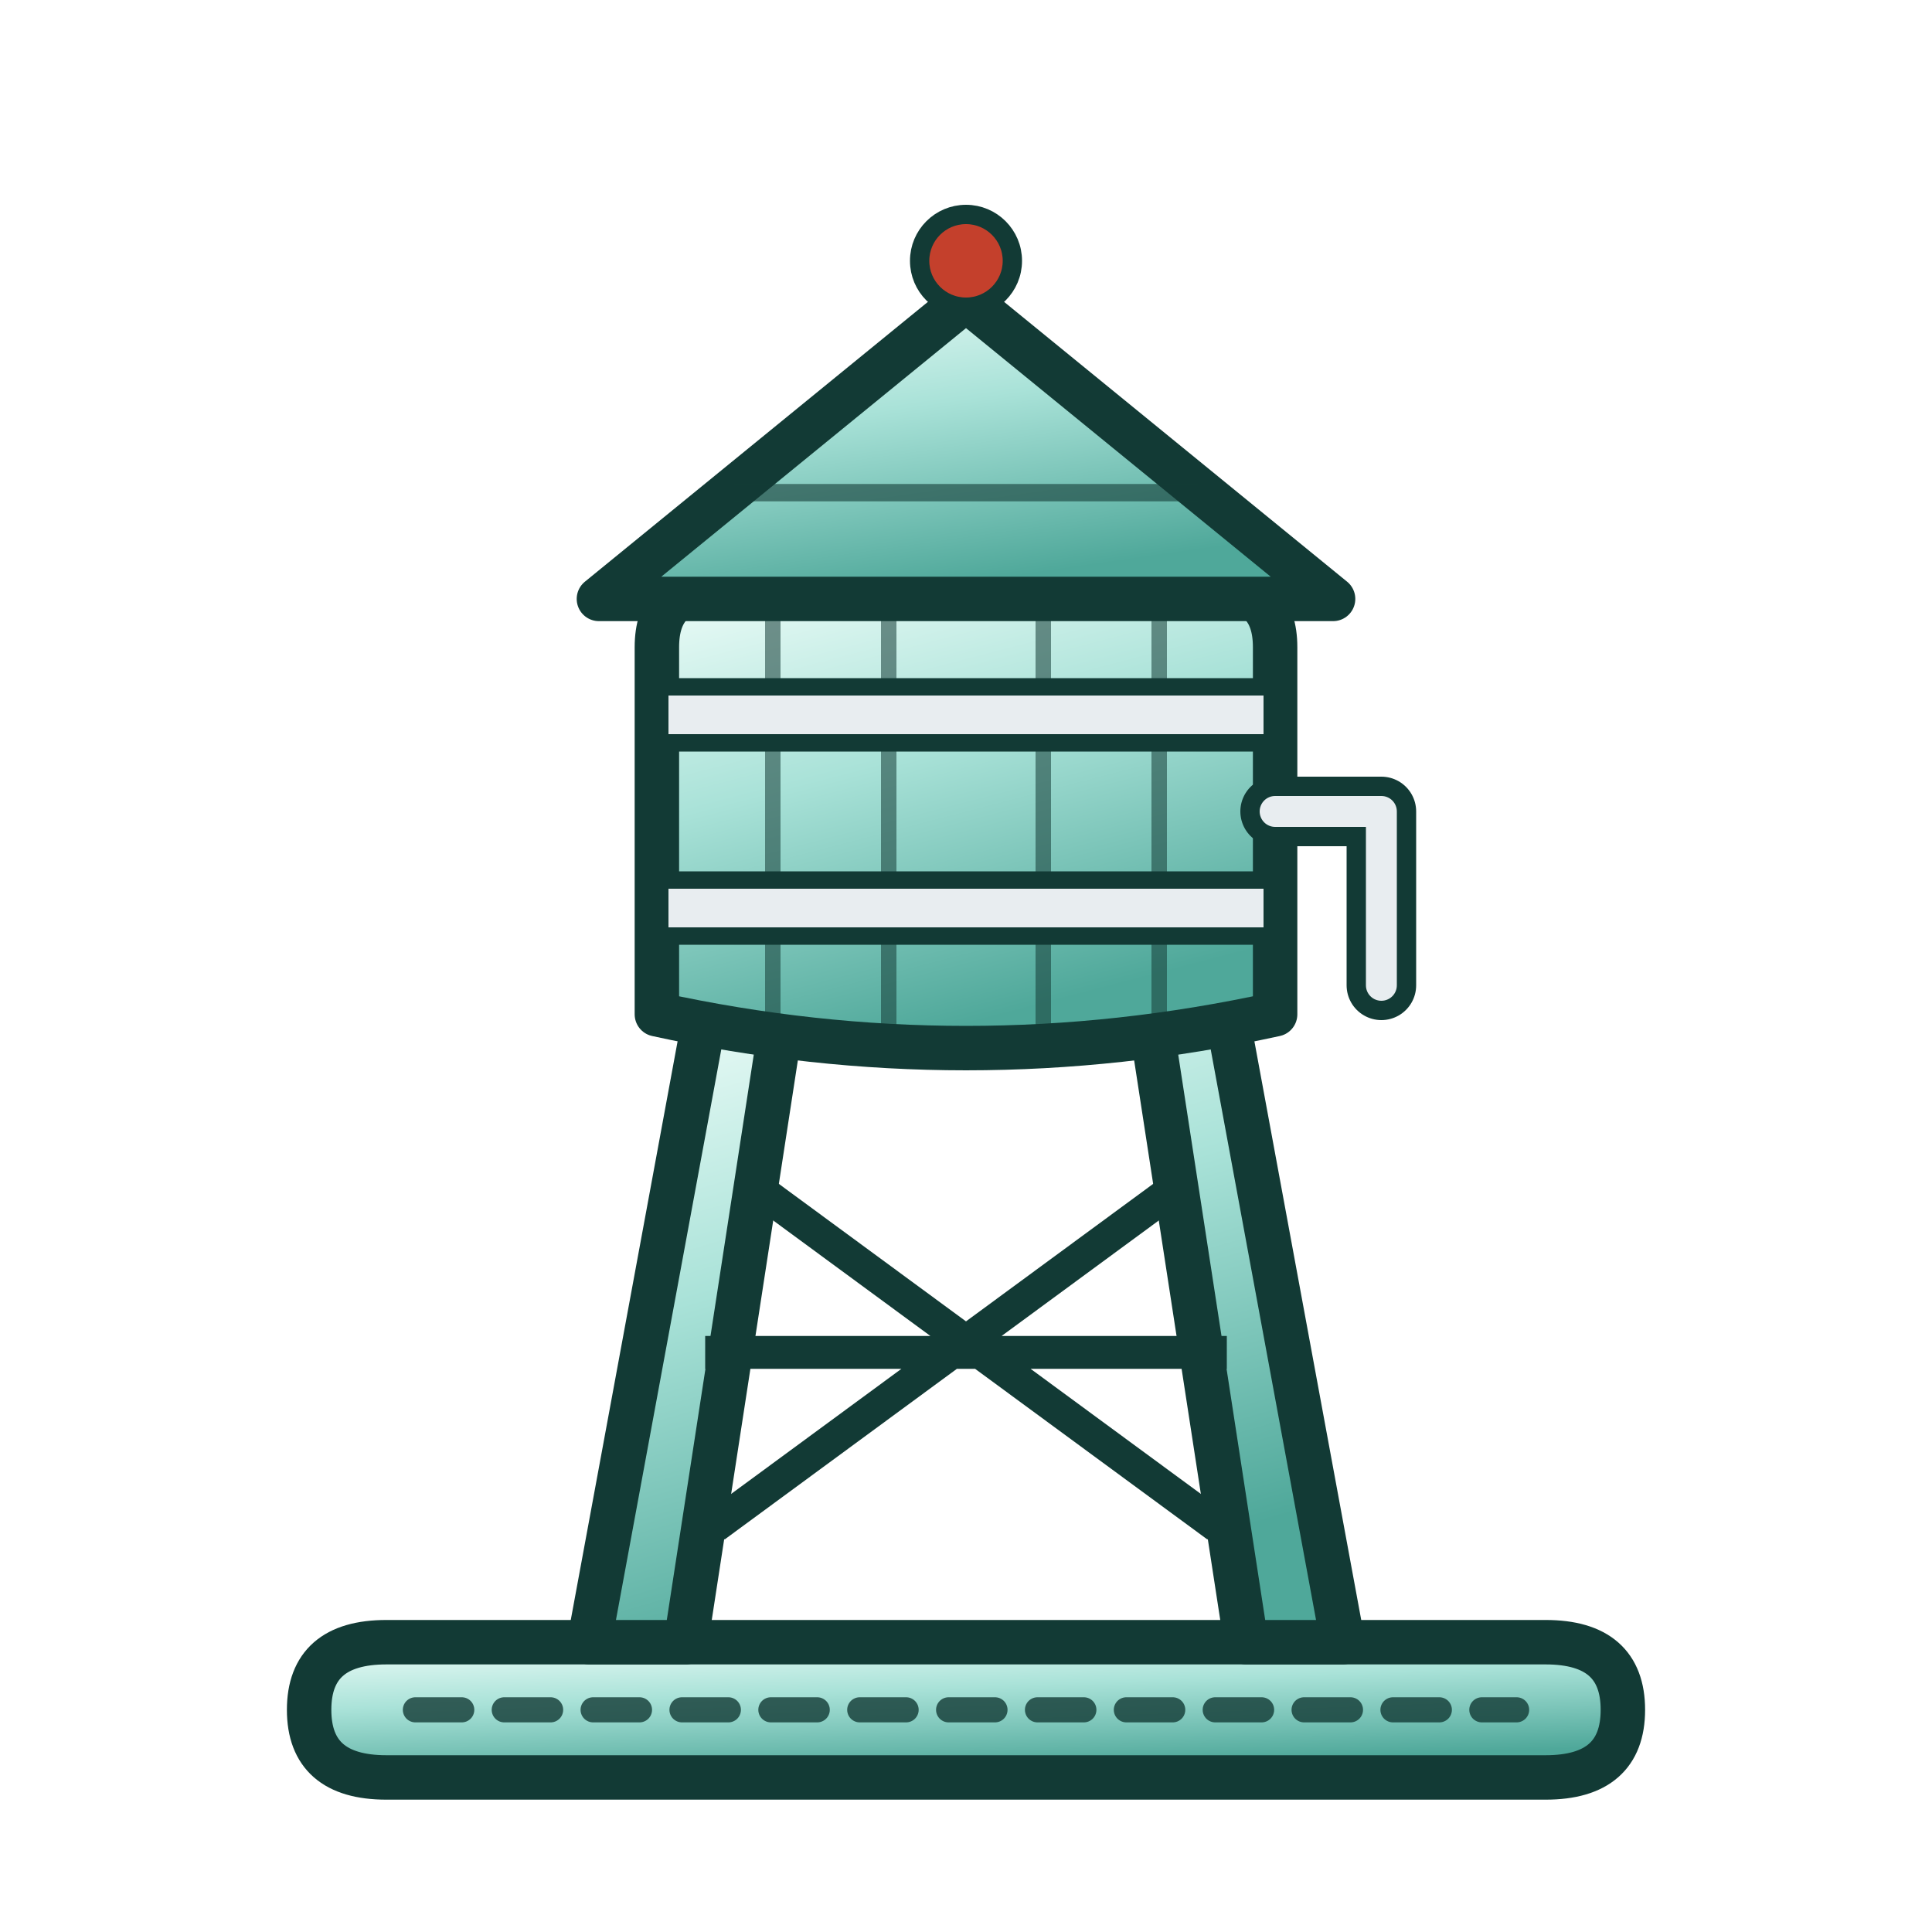
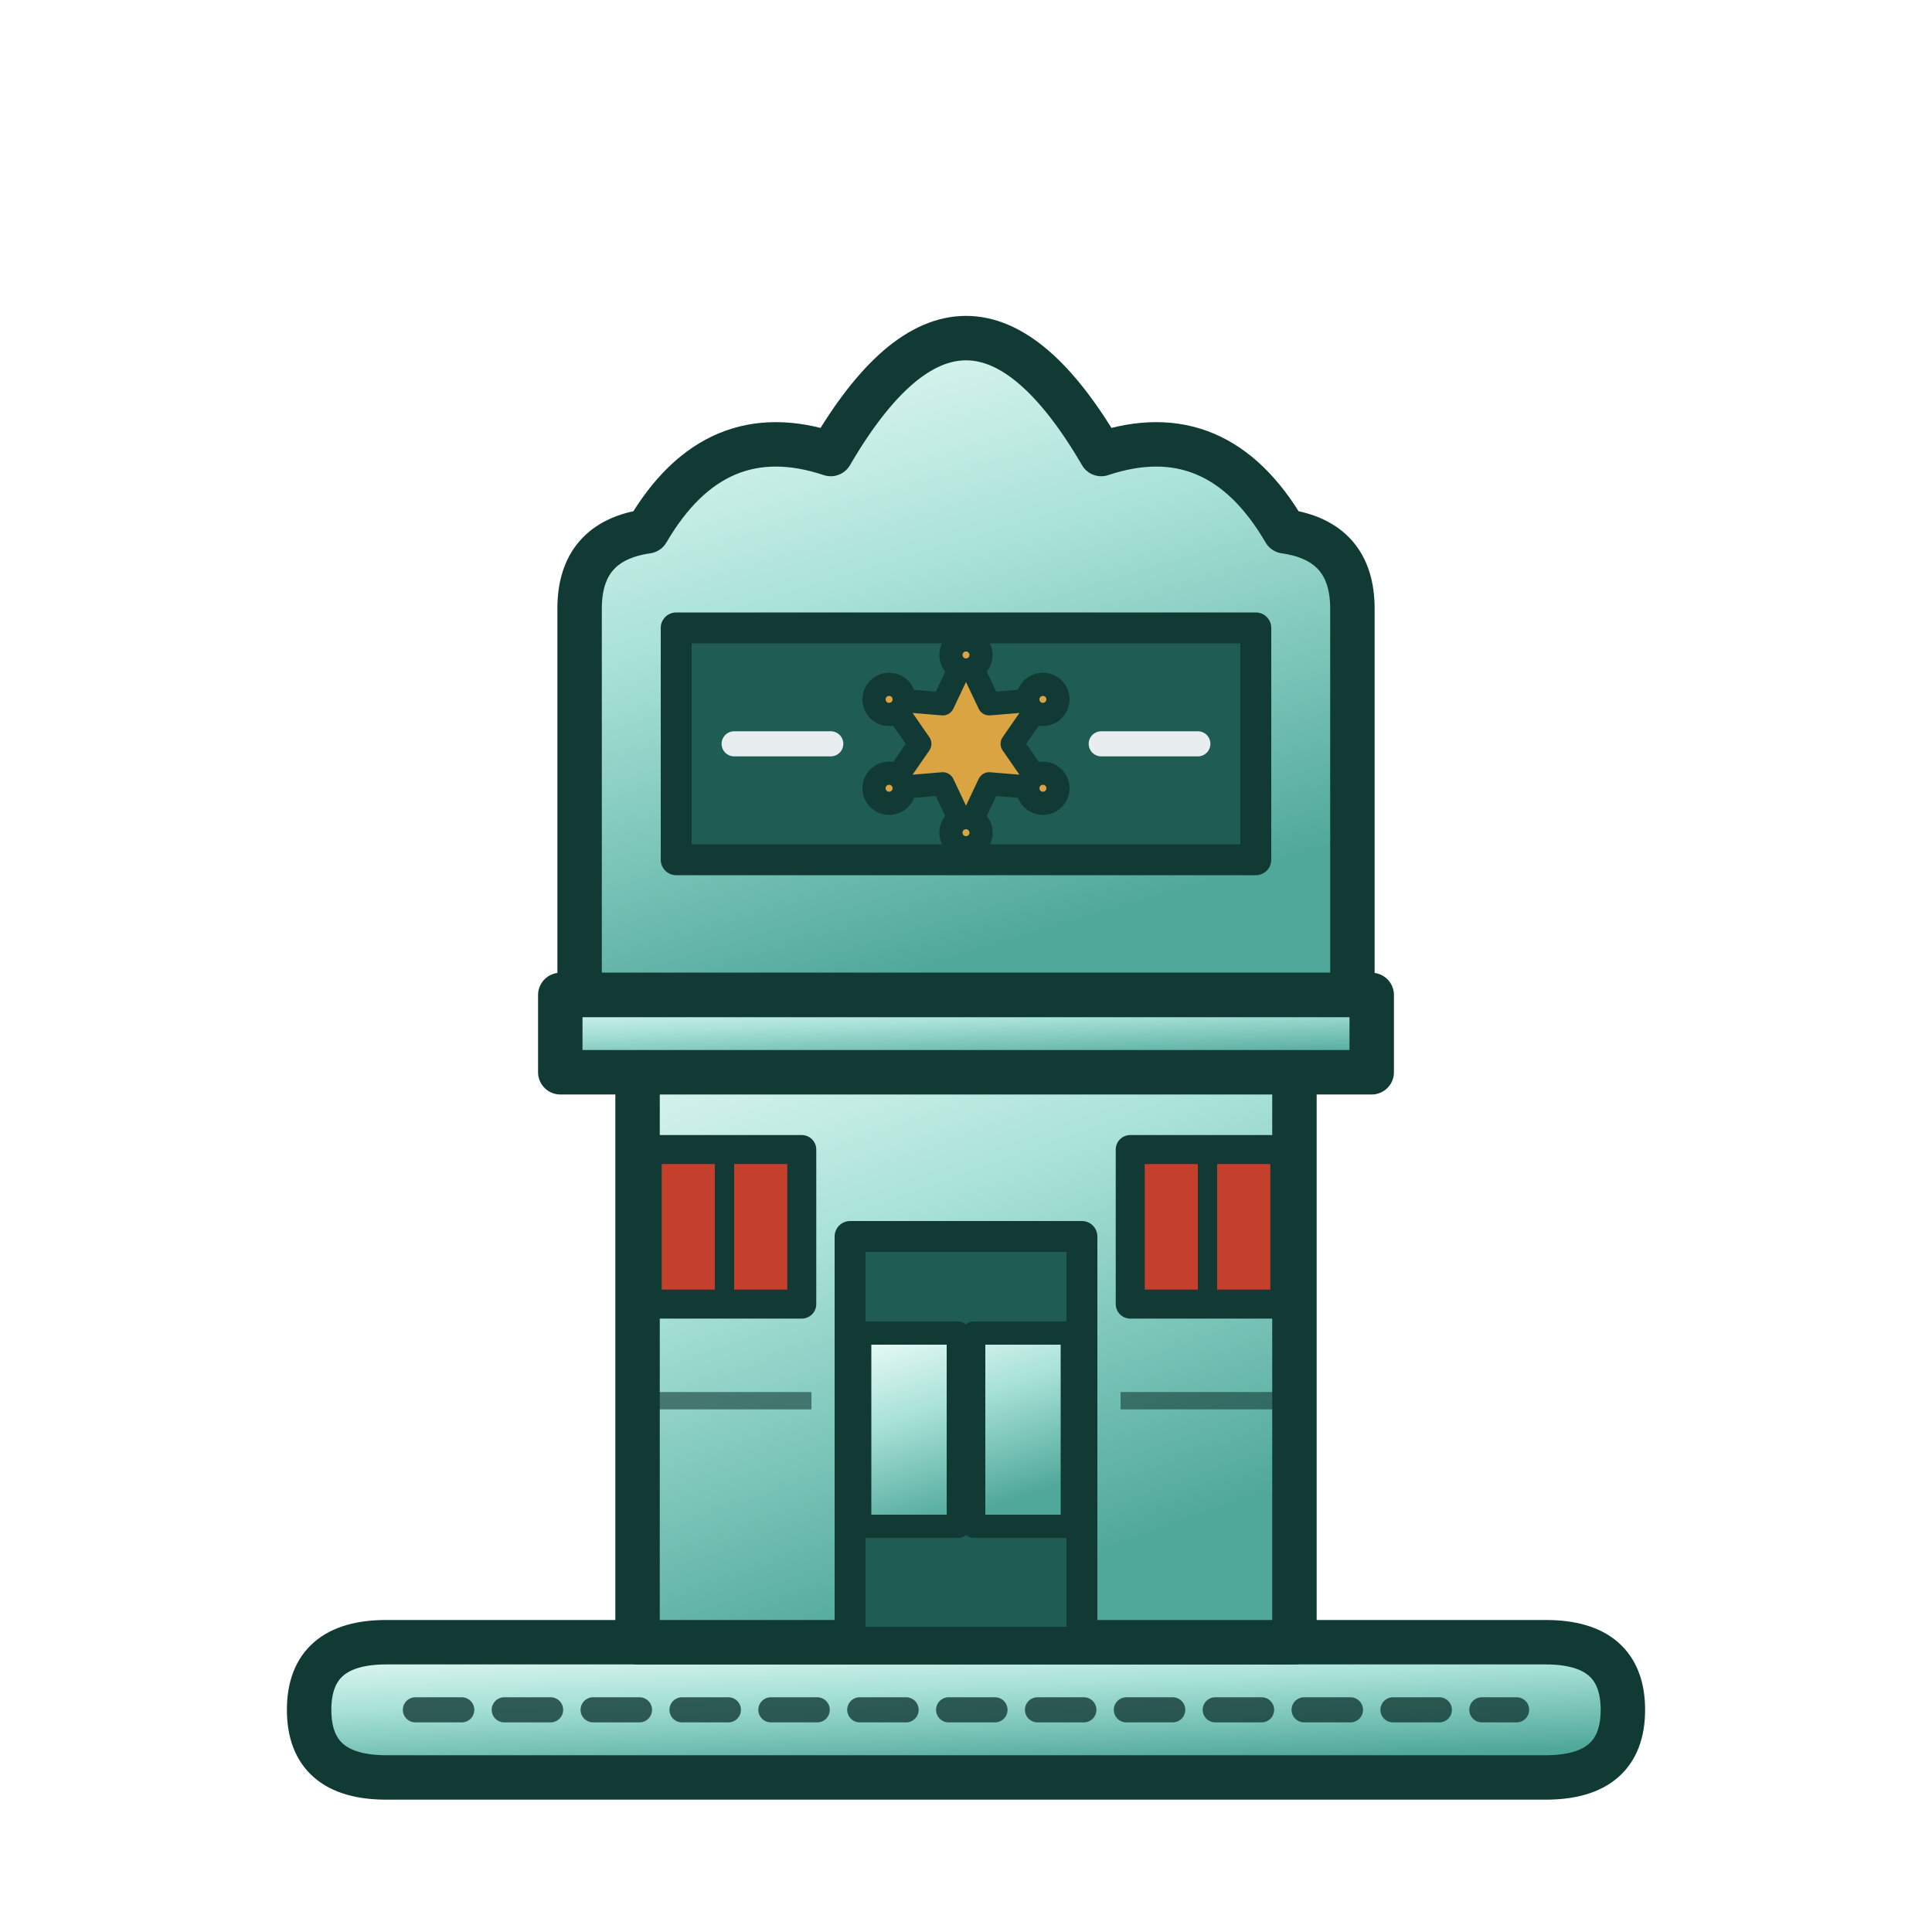
<svg xmlns="http://www.w3.org/2000/svg" viewBox="0 0 100 100">
  <defs>
    <linearGradient id="g" x1="0" y1="0" x2="0.35" y2="1">
      <stop offset="0" stop-color="#effdf9" />
      <stop offset="0.45" stop-color="#a9e2d8" />
      <stop offset="1" stop-color="#4fa89a" />
    </linearGradient>
  </defs>
  <g stroke="#123a35" stroke-width="2.3" stroke-linejoin="round">
    <path d="M20 92H80Q84 92 84 88.5Q84 85 80 85H20Q16 85 16 88.5Q16 92 20 92Z" fill="url(#g)" />
    <path d="M21.5 88.5H78.5" stroke="#123a35" stroke-width="1.3" stroke-dasharray="2.4 2.2" stroke-linecap="round" opacity="0.8" />
-     <path d="M36.5 52.5H40.5L35.5 85H30.5ZM59.5 52.5H63.5L69.5 85H64.5Z" fill="url(#g)" />
-     <path d="M38.5 61L63 79M61.5 61L37 79M36.5 70H63.5" fill="none" stroke="#123a35" stroke-width="1.7" />
-     <path d="M34 52.5V33.5Q34 30.5 37 30.5H63Q66 30.5 66 33.5V52.5Q50 56 34 52.5Z" fill="url(#g)" />
-     <path d="M40 31V53.6M46 31V54.4M54 31V54.4M60 31V53.6" fill="none" stroke="#123a35" stroke-width="0.8" opacity="0.55" />
-     <path d="M34.6 37H65.4M34.6 47H65.4" fill="none" stroke="#123a35" stroke-width="3.8" />
-     <path d="M34.6 37H65.4M34.6 47H65.4" fill="none" stroke="#e8edf0" stroke-width="2" />
-     <path d="M66 42H71.5V51" fill="none" stroke="#123a35" stroke-width="3.6" stroke-linecap="round" stroke-linejoin="round" />
-     <path d="M66 42H71.5V51" fill="none" stroke="#e8edf0" stroke-width="1.6" stroke-linecap="round" stroke-linejoin="round" />
-     <path d="M31 31L50 15.5L69 31Z" fill="url(#g)" />
-     <path d="M38 25.5H62" stroke="#123a35" stroke-width="0.9" opacity="0.6" />
-     <circle cx="50" cy="13.5" r="2.4" fill="#c4402c" stroke-width="1" />
+     <path d="M33 85V50H67V85Z" fill="url(#g)" />
+     <path d="M30 51.5V31.5Q30 28 33.5 27.5Q37 21.5 43 23.5Q46.5 17.5 50 17.5Q53.5 17.5 57 23.5Q63 21.5 66.5 27.5Q70 28 70 31.5V51.5Z" fill="url(#g)" />
+     <path d="M29 51.5H71V55.5H29Z" fill="url(#g)" />
+     <path d="M35 32.5H65V44.5H35Z" fill="#1f5c54" stroke-width="1.6" />
+     <g fill="#d9a441" stroke="#123a35" stroke-width="1.2">
+       <path d="M50 33.9L51.2 36.43L53.98 36.2L52.39 38.5L53.98 40.8L51.2 40.57L50 43.1L48.8 40.57L46.02 40.8L47.61 38.5L46.02 36.2L48.8 36.43Z" />
+       <circle cx="50" cy="33.9" r="0.78" />
+       <circle cx="53.98" cy="36.2" r="0.78" />
+       <circle cx="53.98" cy="40.8" r="0.78" />
+       <circle cx="50" cy="43.1" r="0.78" />
+       <circle cx="46.02" cy="40.8" r="0.78" />
+       <circle cx="46.02" cy="36.2" r="0.78" />
+     </g>
+     <path d="M38 38.5H43M57 38.5H62" stroke="#e8edf0" stroke-width="1.3" stroke-linecap="round" />
+     <path d="M33.5 59.5H41.5V67.5H33.5ZM58.5 59.5H66.5V67.5H58.5Z" fill="#c4402c" stroke-width="1.5" />
+     <path d="M37.5 59.5V67.5M62.5 59.5V67.5" stroke="#123a35" stroke-width="1" />
+     <path d="M44 85V64H56V85Z" fill="#1f5c54" stroke-width="1.6" />
+     <path d="M44.5 69H49.6V79H44.5ZM50.4 69H55.5V79H50.4Z" fill="url(#g)" stroke-width="1.2" />
+     <path d="M33 72.5H42M58 72.5H67" stroke="#123a35" stroke-width="0.9" opacity="0.6" />
  </g>
</svg>
